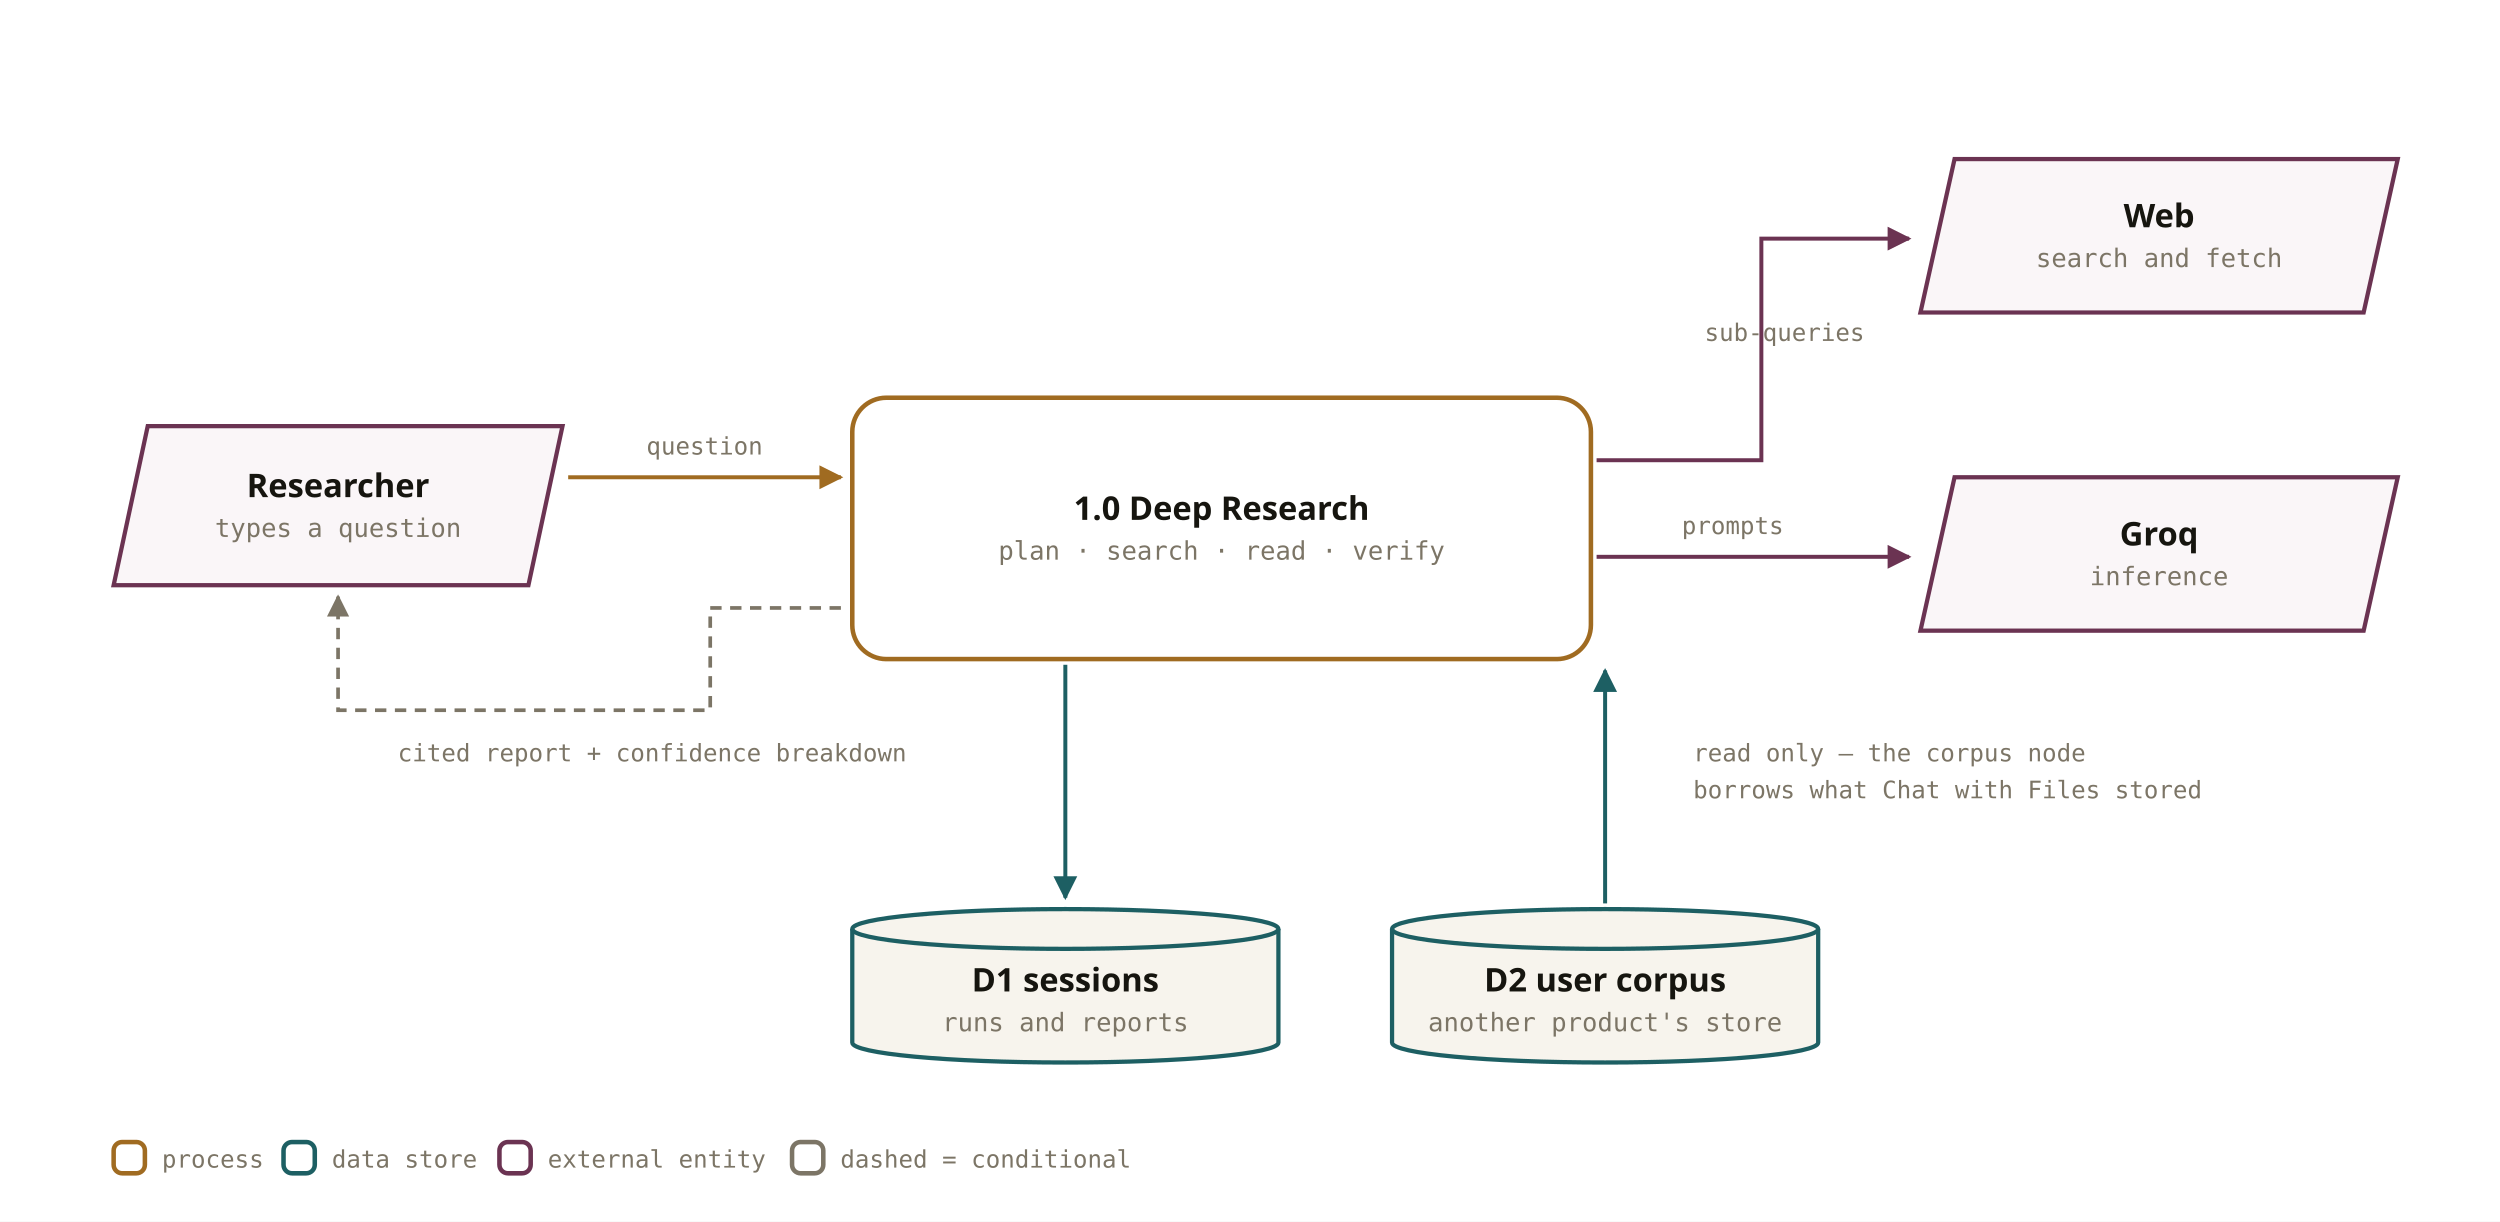
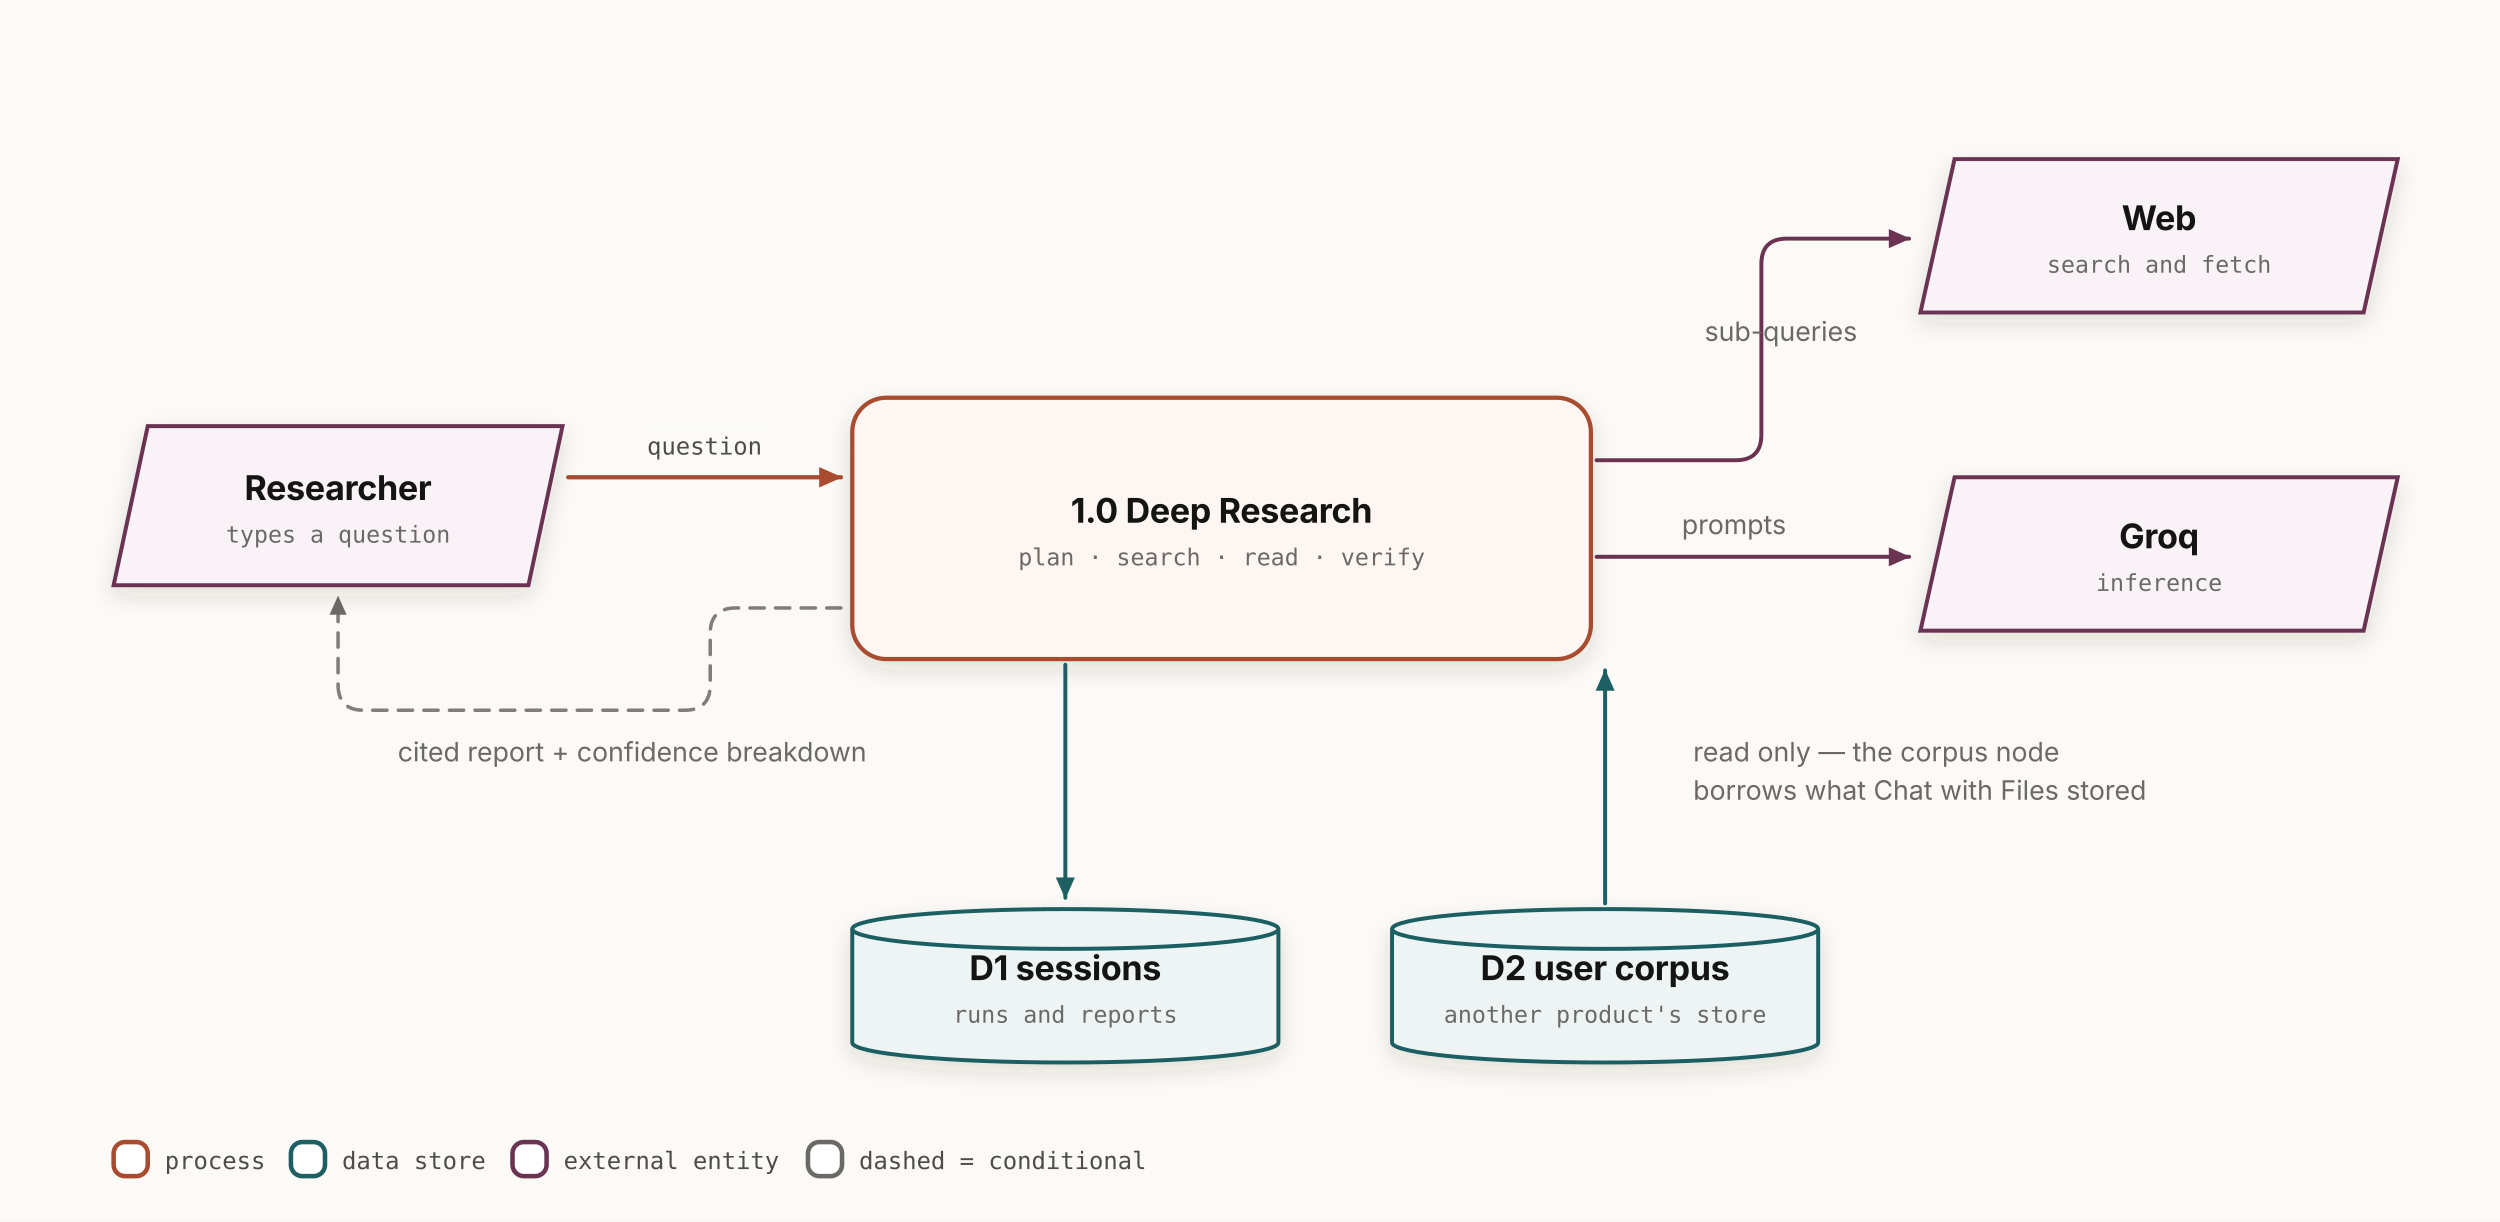
<svg xmlns="http://www.w3.org/2000/svg" viewBox="0 0 880 430" width="880" height="430" role="img">
+   <rect width="880" height="430" fill="#fbfaf7" />
  <defs>
-     <marker id="a" viewBox="0 0 10 10" refX="9" refY="5" markerWidth="6" markerHeight="6" orient="auto">
-       <path d="M0,0 L10,5 L0,10 z" fill="#7c7566" />
+     <marker id="ar-n" viewBox="0 0 10 10" refX="8.5" refY="5" markerWidth="6" markerHeight="6" orient="auto-start-reverse">
+       <path d="M0,1 L9,5 L0,9 z" fill="#6b6965" />
    </marker>
-     <marker id="ab" viewBox="0 0 10 10" refX="9" refY="5" markerWidth="6" markerHeight="6" orient="auto">
-       <path d="M0,0 L10,5 L0,10 z" fill="#a06b21" />
+     <marker id="ar-a" viewBox="0 0 10 10" refX="8.5" refY="5" markerWidth="6" markerHeight="6" orient="auto-start-reverse">
+       <path d="M0,1 L9,5 L0,9 z" fill="#a94b2f" />
    </marker>
-     <marker id="at" viewBox="0 0 10 10" refX="9" refY="5" markerWidth="6" markerHeight="6" orient="auto">
-       <path d="M0,0 L10,5 L0,10 z" fill="#1d5f63" />
+     <marker id="ar-t" viewBox="0 0 10 10" refX="8.5" refY="5" markerWidth="6" markerHeight="6" orient="auto-start-reverse">
+       <path d="M0,1 L9,5 L0,9 z" fill="#1d5f63" />
    </marker>
-     <marker id="ap" viewBox="0 0 10 10" refX="9" refY="5" markerWidth="6" markerHeight="6" orient="auto">
-       <path d="M0,0 L10,5 L0,10 z" fill="#6b3352" />
+     <marker id="ar-p" viewBox="0 0 10 10" refX="8.5" refY="5" markerWidth="6" markerHeight="6" orient="auto-start-reverse">
+       <path d="M0,1 L9,5 L0,9 z" fill="#6b3352" />
    </marker>
-     <marker id="open" viewBox="0 0 10 10" refX="9" refY="5" markerWidth="7" markerHeight="7" orient="auto">
-       <path d="M0,0 L10,5 L0,10" fill="none" stroke="#7c7566" stroke-width="1.4" />
+     <marker id="ar-g" viewBox="0 0 10 10" refX="8.5" refY="5" markerWidth="6" markerHeight="6" orient="auto-start-reverse">
+       <path d="M0,1 L9,5 L0,9 z" fill="#2f7d55" />
    </marker>
+     <marker id="ar-r" viewBox="0 0 10 10" refX="8.5" refY="5" markerWidth="6" markerHeight="6" orient="auto-start-reverse">
+       <path d="M0,1 L9,5 L0,9 z" fill="#b3402f" />
+     </marker>
+     <filter id="card" x="-25%" y="-25%" width="150%" height="170%">
+       <feDropShadow dx="0" dy="3" stdDeviation="4" flood-color="#3c3226" flood-opacity="0.13" />
+     </filter>
+     <filter id="lift" x="-25%" y="-25%" width="150%" height="170%">
+       <feDropShadow dx="0" dy="1" stdDeviation="1.6" flood-color="#3c3226" flood-opacity="0.10" />
+     </filter>
  </defs>
  <style>
-   .t  { font-family:'Plus Jakarta Sans',sans-serif; font-size:11.5px; fill:#16150f; font-weight:600 }
-   .tc { font-family:'Plus Jakarta Sans',sans-serif; font-size:11.5px; fill:#16150f; font-weight:600; text-anchor:middle }
-   .s  { font-family:'JetBrains Mono',monospace; font-size:9px; fill:#7c7566 }
-   .sc { font-family:'JetBrains Mono',monospace; font-size:9px; fill:#7c7566; text-anchor:middle }
-   .lb { font-family:'JetBrains Mono',monospace; font-size:8.5px; fill:#7c7566 }
-   .lbc{ font-family:'JetBrains Mono',monospace; font-size:8.5px; fill:#7c7566; text-anchor:middle }
-   .cap{ font-family:'JetBrains Mono',monospace; font-size:9px; letter-spacing:.1em; text-anchor:middle }
-   .ln { stroke:#7c7566; stroke-width:1.3; fill:none; marker-end:url(#a) }
-   .lnb{ stroke:#a06b21; stroke-width:1.4; fill:none; marker-end:url(#ab) }
-   .lnt{ stroke:#1d5f63; stroke-width:1.4; fill:none; marker-end:url(#at) }
-   .lnp{ stroke:#6b3352; stroke-width:1.4; fill:none; marker-end:url(#ap) }
-   .dash{ stroke-dasharray:4 3 }
-   .proc{ fill:#fff; stroke:#a06b21; stroke-width:1.6 }
-   .store{ fill:#f7f4ed; stroke:#1d5f63; stroke-width:1.5 }
-   .ext { fill:#faf6f8; stroke:#6b3352; stroke-width:1.5 }
-   .band{ fill:#faf7f1; stroke:#ddd6c8; stroke-width:1 }
-   .ok  { fill:#eef5f1; stroke:#1f6b4a; stroke-width:1.6 }
-   .bad { fill:#fbf0ef; stroke:#9c2f26; stroke-width:1.6 }
+  .ttl { font-family:'Plus Jakarta Sans',-apple-system,BlinkMacSystemFont,sans-serif; font-size:12px; font-weight:700; fill:#141413;
+         letter-spacing:-.01em; text-anchor:middle }
+  .sub { font-family:'JetBrains Mono',Menlo,Consolas,monospace; font-size:8.2px; fill:#6b6965; text-anchor:middle }
+  .lbl { font-family:'JetBrains Mono',Menlo,Consolas,monospace; font-size:8.4px; fill:#4d4c48 }
+  .lblc{ font-family:'JetBrains Mono',Menlo,Consolas,monospace; font-size:8.4px; fill:#4d4c48; text-anchor:middle }
+  .eyb { font-family:'JetBrains Mono',Menlo,Consolas,monospace; font-size:8.6px; font-weight:600; letter-spacing:.14em }
+  .idx { font-family:'JetBrains Mono',Menlo,Consolas,monospace; font-size:8px; font-weight:600; text-anchor:middle }
+  .note{ font-family:'Plus Jakarta Sans',-apple-system,BlinkMacSystemFont,sans-serif; font-size:9.4px; fill:#6b6965 }
+  .ln  { fill:none; stroke:#6b6965; stroke-width:1.25; stroke-linecap:round;
+         marker-end:url(#ar-n) }
+  .lna { fill:none; stroke:#a94b2f; stroke-width:1.5; stroke-linecap:round;
+         marker-end:url(#ar-a) }
+  .lnt { fill:none; stroke:#1d5f63; stroke-width:1.4; stroke-linecap:round;
+         marker-end:url(#ar-t) }
+  .lnp { fill:none; stroke:#6b3352; stroke-width:1.4; stroke-linecap:round;
+         marker-end:url(#ar-p) }
+  .dash{ stroke-dasharray:5 4; stroke-opacity:.85 }
</style>
-   <rect width="880" height="430" fill="#ffffff" />
-   <path class="ext" d="M52,150 L198,150 L186,206 L40,206 z" />
-   <text class="tc" x="119.0" y="175.0">Researcher</text>
-   <text class="sc" x="119.0" y="189.0">types a question</text>
-   <rect class="proc" x="300" y="140" width="260" height="92" rx="12" />
-   <text class="tc" x="430.0" y="183.0">1.0  Deep Research</text>
-   <text class="sc" x="430.0" y="197.0">plan · search · read · verify</text>
-   <path class="ext" d="M688,56 L844,56 L832,110 L676,110 z" />
-   <text class="tc" x="760.0" y="80.0">Web</text>
-   <text class="sc" x="760.0" y="94.0">search and fetch</text>
-   <path class="ext" d="M688,168 L844,168 L832,222 L676,222 z" />
-   <text class="tc" x="760.0" y="192.0">Groq</text>
-   <text class="sc" x="760.0" y="206.0">inference</text>
-   <path class="lnb" d="M200,168 L296,168" />
-   <text class="lbc" x="248.0" y="160">question</text>
-   <path class="ln dash" d="M296,214 L250,214 L250,250 L119,250 L119,210" />
-   <text class="lb" x="140" y="268" fill="#7c7566">cited report + confidence breakdown</text>
-   <path class="lnp" d="M562,162 L620,162 L620,84 L672,84" />
-   <text class="lb" x="600" y="120" fill="#7c7566">sub-queries</text>
+   <path d="M52,150 L198,150 L186,206 L40,206 z" fill="#f9f2f6" stroke="#6b3352" stroke-width="1.4" filter="url(#card)" />
+   <text class="ttl" x="119.0" y="176.0">Researcher</text>
+   <text class="sub" x="119.0" y="191.0">types a question</text>
+   <rect x="300" y="140" width="260" height="92" rx="12" fill="#fdf6f3" stroke="#a94b2f" stroke-width="1.5" filter="url(#card)" />
+   <text class="ttl" x="430.0" y="184.0">1.0  Deep Research</text>
+   <text class="sub" x="430.0" y="199.0">plan · search · read · verify</text>
+   <path d="M688,56 L844,56 L832,110 L676,110 z" fill="#f9f2f6" stroke="#6b3352" stroke-width="1.4" filter="url(#card)" />
+   <text class="ttl" x="760.0" y="81.0">Web</text>
+   <text class="sub" x="760.0" y="96.0">search and fetch</text>
+   <path d="M688,168 L844,168 L832,222 L676,222 z" fill="#f9f2f6" stroke="#6b3352" stroke-width="1.4" filter="url(#card)" />
+   <text class="ttl" x="760.0" y="193.0">Groq</text>
+   <text class="sub" x="760.0" y="208.0">inference</text>
+   <path class="lna" d="M200,168 L296,168" />
+   <rect x="222.84" y="151.5" width="50.32" height="13" rx="4" fill="#fbfaf7" fill-opacity=".95" />
+   <text class="lblc" x="248.0" y="160">question</text>
+   <path class="ln dash" d="M296,214 L259.0,214.0 Q250,214 250.0,223.0 L250.0,241.0 Q250,250 241.0,250.0 L128.0,250.0 Q119,250 119.0,241.0 L119,210" />
+   <text class="note" x="140" y="268.0" fill="#6b6965">cited report + confidence breakdown</text>
+   <path class="lnp" d="M562,162 L611.0,162.0 Q620,162 620.0,153.0 L620.0,93.0 Q620,84 629.0,84.0 L672,84" />
+   <text class="note" x="600" y="120.0" fill="#6b6965">sub-queries</text>
  <path class="lnp" d="M562,196 L672,196" />
-   <text class="lb" x="592" y="188" fill="#7c7566">prompts</text>
-   <path class="store" d="M300,327 a75.0,7 0 0,1 150,0 v40 a75.0,7 0 0,1 -150,0 z" />
-   <path d="M300,327 a75.0,7 0 0,0 150,0" fill="none" stroke="#1d5f63" stroke-width="1.5" />
-   <text class="tc" x="375.0" y="349.0">D1  sessions</text>
-   <text class="sc" x="375.0" y="363.0">runs and reports</text>
-   <path class="store" d="M490,327 a75.0,7 0 0,1 150,0 v40 a75.0,7 0 0,1 -150,0 z" />
-   <path d="M490,327 a75.0,7 0 0,0 150,0" fill="none" stroke="#1d5f63" stroke-width="1.5" />
-   <text class="tc" x="565.0" y="349.0">D2  user corpus</text>
-   <text class="sc" x="565.0" y="363.0">another product's store</text>
+   <text class="note" x="592" y="188.0" fill="#6b6965">prompts</text>
+   <g filter="url(#card)">
+     <path d="M300,327 a75.0,7 0 0,1 150,0 v40 a75.0,7 0 0,1 -150,0 z" fill="#eef4f4" stroke="#1d5f63" stroke-width="1.4" />
+     <path d="M300,327 a75.0,7 0 0,0 150,0" fill="none" stroke="#1d5f63" stroke-width="1.4" />
+   </g>
+   <text class="ttl" x="375.0" y="345.0">D1  sessions</text>
+   <text class="sub" x="375.0" y="360.0">runs and reports</text>
+   <g filter="url(#card)">
+     <path d="M490,327 a75.0,7 0 0,1 150,0 v40 a75.0,7 0 0,1 -150,0 z" fill="#eef4f4" stroke="#1d5f63" stroke-width="1.4" />
+     <path d="M490,327 a75.0,7 0 0,0 150,0" fill="none" stroke="#1d5f63" stroke-width="1.4" />
+   </g>
+   <text class="ttl" x="565.0" y="345.0">D2  user corpus</text>
+   <text class="sub" x="565.0" y="360.0">another product's store</text>
  <path class="lnt" d="M375,234 L375,316" />
  <path class="lnt" d="M565,318 L565,236" />
-   <text class="lb" x="596" y="268" fill="#7c7566">read only — the corpus node</text>
-   <text class="lb" x="596" y="281" fill="#7c7566">borrows what Chat with Files stored</text>
-   <rect x="40" y="402" width="11" height="11" rx="3" fill="#fff" stroke="#a06b21" stroke-width="1.6" />
-   <text class="lb" x="57" y="411">process</text>
-   <rect x="99.8" y="402" width="11" height="11" rx="3" fill="#fff" stroke="#1d5f63" stroke-width="1.6" />
-   <text class="lb" x="116.8" y="411">data store</text>
-   <rect x="175.8" y="402" width="11" height="11" rx="3" fill="#fff" stroke="#6b3352" stroke-width="1.6" />
-   <text class="lb" x="192.8" y="411">external entity</text>
-   <rect x="278.8" y="402" width="11" height="11" rx="3" fill="#fff" stroke="#7c7566" stroke-width="1.6" />
-   <text class="lb" x="295.8" y="411">dashed = conditional</text>
+   <text class="note" x="596" y="268.0" fill="#6b6965">read only — the corpus node</text>
+   <text class="note" x="596" y="281.5" fill="#6b6965">borrows what Chat with Files stored</text>
+   <rect x="40" y="402" width="12" height="12" rx="4" fill="#fff" stroke="#a94b2f" stroke-width="1.6" />
+   <text class="lbl" x="58" y="411.5">process</text>
+   <rect x="102.4" y="402" width="12" height="12" rx="4" fill="#fff" stroke="#1d5f63" stroke-width="1.6" />
+   <text class="lbl" x="120.4" y="411.5">data store</text>
+   <rect x="180.4" y="402" width="12" height="12" rx="4" fill="#fff" stroke="#6b3352" stroke-width="1.6" />
+   <text class="lbl" x="198.4" y="411.5">external entity</text>
+   <rect x="284.4" y="402" width="12" height="12" rx="4" fill="#fff" stroke="#6b6965" stroke-width="1.6" />
+   <text class="lbl" x="302.4" y="411.5">dashed = conditional</text>
</svg>
